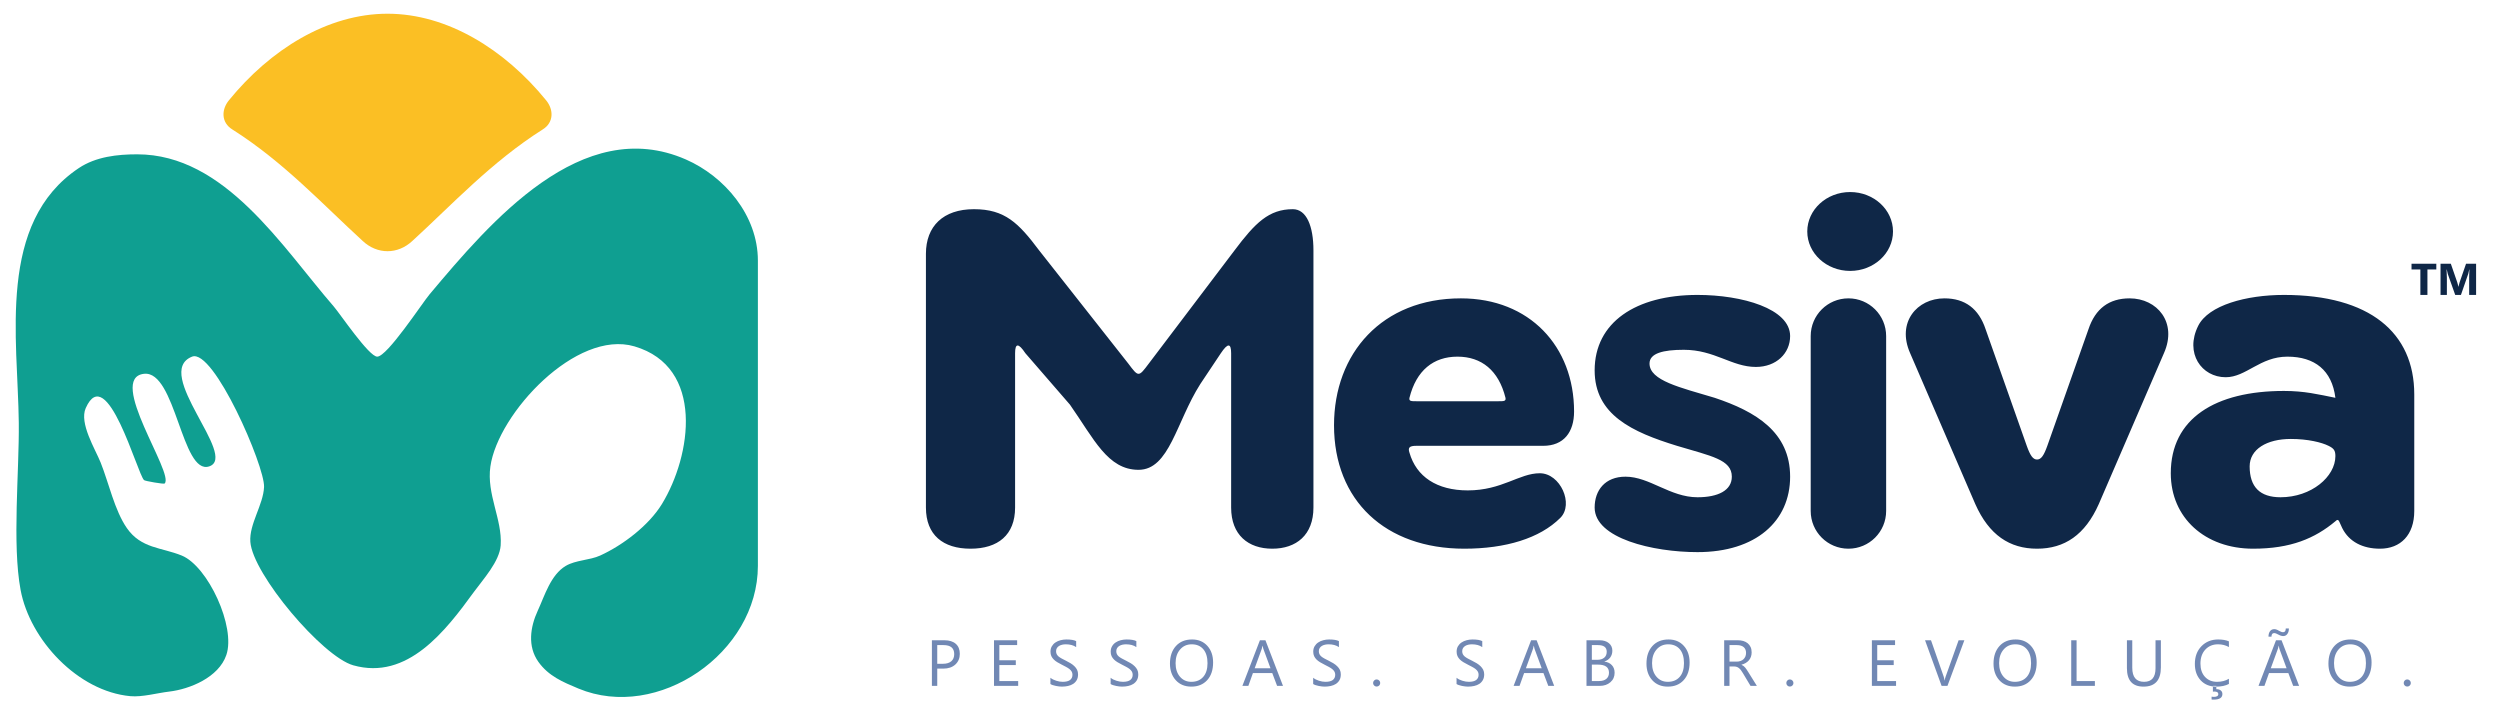
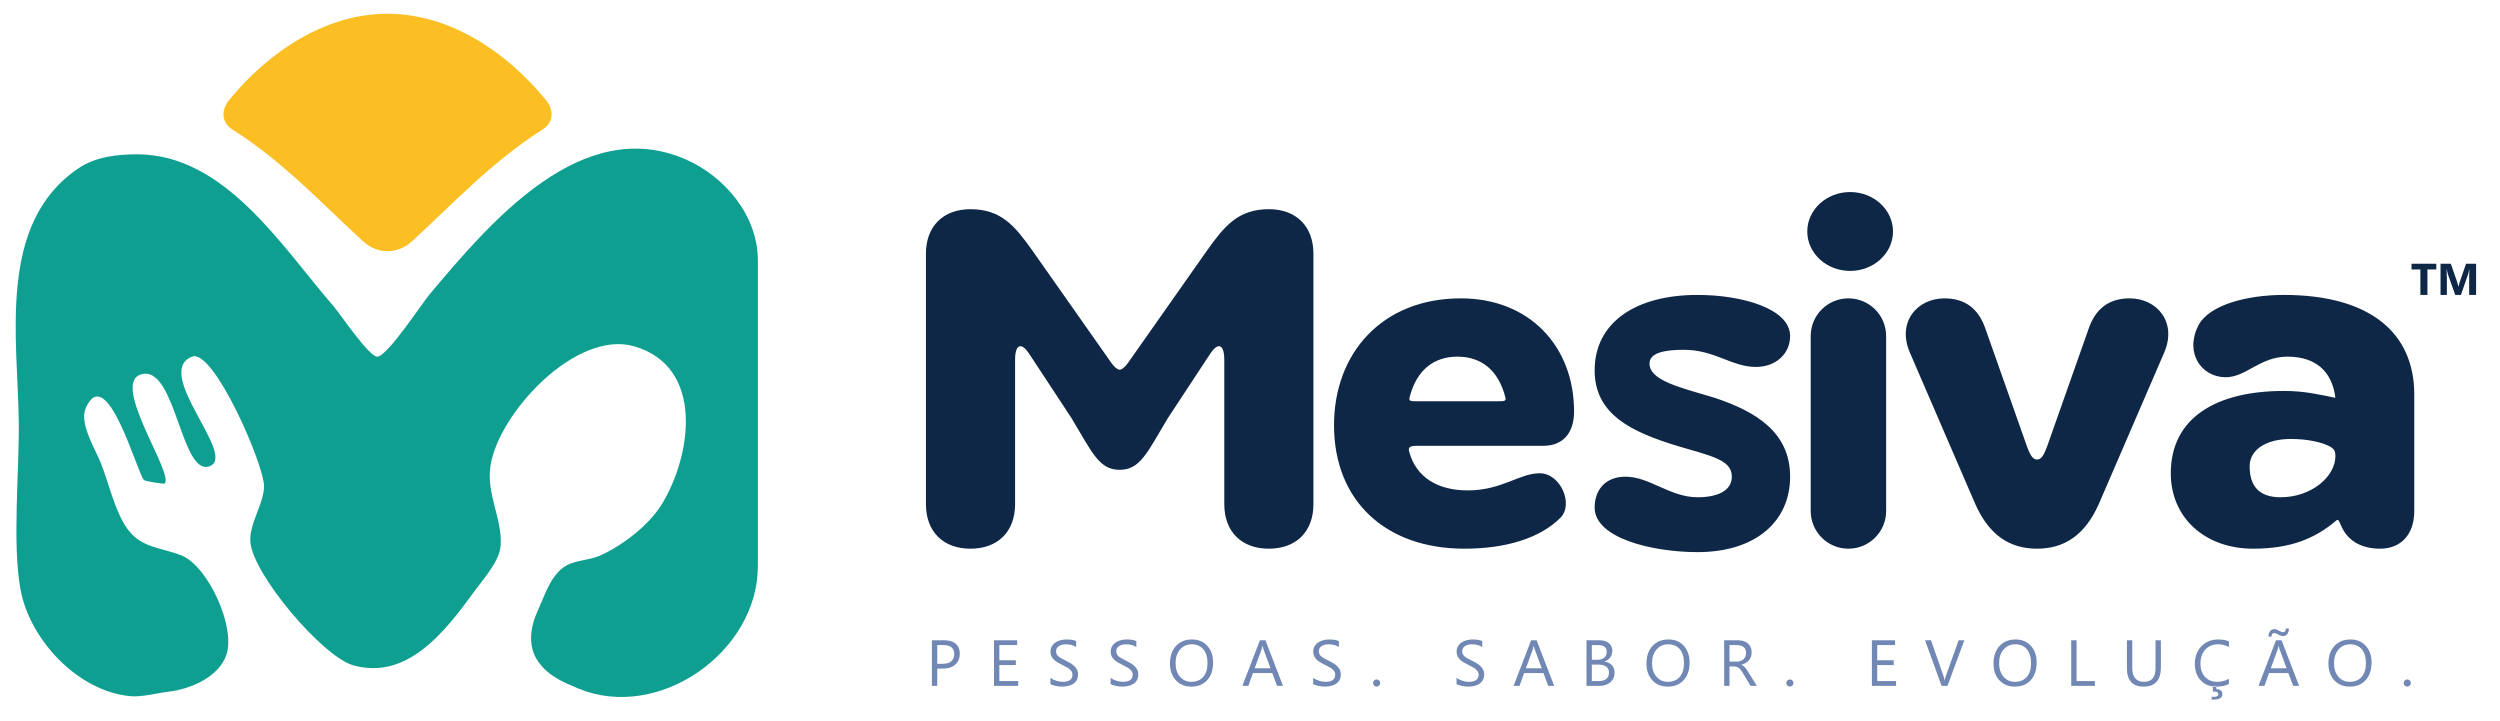
<svg xmlns="http://www.w3.org/2000/svg" viewBox="0 0 729 210" role="img" aria-label="Mesiva — Pessoas. Sabor. Evolução.">
  <path id="yellow" d="M 113 4 C 95.5 4 78.75 14.5 66.75 29.25 C 64.5 32 64.5 35.75 67.75 37.75 C 82.75 47.25 94.25 59.75 105.75 70.25 C 110 74.25 116 74.25 120.25 70.25 C 131.75 59.75 143.25 47.25 158.25 37.75 C 161.5 35.75 161.5 32 159.25 29.25 C 147.25 14.5 130.5 4 113 4 Z" fill="#FBBF24" fill-rule="evenodd" />
  <path id="darkteal" d="M 221 76 C 221 62.75 211.23 51.41 200 46.5 C 169.69 33.24 143.01 64.7 125.27 85.82 C 123.08 88.42 112.93 103.98 110 104 C 107.59 104.01 99.15 91.48 97.33 89.38 C 82.22 71.95 65.6 45 40 45 C 34.25 45 28 45.67 23 49 C -0.95 64.97 5.21 98.65 5.48 123.29 C 5.63 137.48 3.52 158.65 6 172 C 8.71 186.61 22.75 201.6 38 203 C 41.51 203.32 45.82 202.08 49.33 201.67 C 55.32 200.96 63.75 197.56 66 191 C 68.81 182.82 60.65 165.13 53 162 C 47.09 159.59 41.16 159.98 37 154 C 33.42 148.86 31.7 140.75 29.36 134.91 C 27.78 130.95 23.04 123.4 25 119 C 31.15 105.16 40.04 138.15 42 140 C 42.31 140.29 47.77 141.22 48 141 C 50.99 138.18 31.02 110.22 42 109 C 51.27 107.97 52.99 138.67 61 136 C 69.6 133.13 44.37 108.65 56 104 C 62.28 101.49 77.25 135.96 77 142 C 76.78 147.21 72.63 152.82 73 158 C 73.67 167.4 94.01 191.46 103 194 C 118.82 198.47 129.91 184 138.2 172.6 C 140.82 169 145.69 163.71 146 159 C 146.5 151.47 141.83 144.11 143 136 C 145.23 120.52 168.04 96.02 185 101 C 205.51 107.02 201.67 132.84 193 147 C 189.17 153.25 181.59 159 175 162 C 171.94 163.39 167.89 163.3 165 165 C 160.57 167.61 158.82 173.73 156.8 178.1 C 154.63 182.8 153.76 188.46 157 193 C 159.97 197.16 164.15 198.89 168.67 200.78 C 191.82 210.42 221 190.39 221 165 L 221 76 Z" fill="#0F9F91" fill-rule="evenodd" />
-   <path id="navy" d="M 284 61 C 293 61 297 65 303 73 L 329 106 C 330.5 108 331.25 109 332 109 C 332.75 109 333.5 108 335 106 L 360 73 C 366 65 370 61 377 61 C 381 61 383 66 383 73 L 383 148 C 383 156 378 160 371 160 C 364 160 359 156 359 148 L 359 103 C 359 100 358 100 356 103 L 350 112 C 343 123 341 137 332 137 C 323 137 319 128 312 118 L 299 103 C 297 100 296 100 296 103 L 296 148 C 296 156 291 160 283 160 C 275 160 270 156 270 148 L 270 74 C 270 66 275 61 284 61 Z M 426 87 C 403 87 389 103 389 124 C 389 146 404 160 427 160 C 439 160 449 157 455 151 C 459 147 455 138 449 138 C 443 138 438 143 428 143 C 419 143 413 139 411 132 C 410.5 130.5 411 130 413 130 L 450 130 C 456 130 459 126 459 120 C 459 101 446 87 426 87 Z M 411 116 C 413 108 418 104 425 104 C 432 104 437 108 439 116 C 439.2 117 438.5 117 437 117 L 413 117 C 411.5 117 410.8 117 411 116 Z M 495 86 C 477 86 465 94 465 108 C 465 121 476 126 489 130 C 499 133 505 134 505 139 C 505 143 501 145 495 145 C 487 145 481 139 474 139 C 468 139 465 143 465 148 C 465 157 482 161 495 161 C 512 161 522 152 522 139 C 522 126 512 120 500 116 C 490 113 481 111 481 106 C 481 103 485 102 491 102 C 500 102 505 107 512 107 C 518 107 522 103 522 98 C 522 90 508 86 495 86 Z M 539 87 C 545.08 87 550 91.92 550 98 L 550 149 C 550 155.08 545.08 160 539 160 C 532.92 160 528 155.08 528 149 L 528 98 C 528 91.92 532.92 87 539 87 Z M 552 67.5 C 552 73.85 546.4 79 539.5 79 C 532.6 79 527 73.85 527 67.5 C 527 61.15 532.6 56 539.5 56 C 546.4 56 552 61.15 552 67.5 Z M 567 87 C 573 87 577 90 579 96 L 591 130 C 592 132.8 592.8 134 594 134 C 595.2 134 596 132.8 597 130 L 609 96 C 611 90 615 87 621 87 C 629 87 635 94 631 103 L 612 147 C 608 156 602 160 594 160 C 586 160 580 156 576 147 L 557 103 C 553 94 559 87 567 87 Z M 666 86 C 655 86 644 89 641 95 C 637 103 642 110 649 110 C 655 110 659 104 667 104 C 675 104 680 108 681 116 C 676 115 672 114 666 114 C 646 114 633 122 633 138 C 633 151 643 160 657 160 C 668 160 675 157 681 152 C 682 151 682 152 683 154 C 685 158 689 160 694 160 C 700 160 704 156 704 149 L 704 115 C 704 97 691 86 666 86 Z M 656 136 C 656 131 661 128 668 128 C 673 128 677 129 679 130 C 680.5 130.75 681 131.3 681 133 C 681 139 674 145 665 145 C 659 145 656 142 656 136 Z M710.43 76.90L710.43 78.57L707.84 78.57L707.84 86L705.78 86L705.78 78.57L703.20 78.57L703.20 76.90L710.43 76.90ZM722.03 76.90L722.03 86L720.01 86L720.01 80.55Q720.01 79.67 720.08 78.60L720.08 78.60L720.03 78.60Q719.87 79.44 719.75 79.81L719.75 79.81L717.61 86L715.94 86L713.77 79.87Q713.68 79.63 713.48 78.60L713.48 78.60L713.42 78.60Q713.51 79.95 713.51 80.97L713.51 80.97L713.51 86L711.66 86L711.66 76.90L714.66 76.90L716.52 82.29Q716.74 82.94 716.84 83.59L716.84 83.59L716.88 83.59Q717.05 82.84 717.24 82.28L717.24 82.28L719.10 76.90L722.03 76.90Z" fill="#0F2747" fill-rule="evenodd" />
+   <path id="navy" d="M 283 61 C 292 61 296 66 301 73 L 323.5 105 C 325 107.3 326 107.8 326.5 107.8 C 327 107.8 328 107.3 329.5 105 L 352 73 C 357 66 361 61 370 61 C 378 61 383 66 383 74 L 383 147 C 383 155 378 160 370 160 C 362 160 357 155 357 147 L 357 105 C 357 100 355 100 353 103 L 340.5 122 C 334.5 132 332.5 137 326.5 137 C 320.5 137 318.5 132 312.5 122 L 300 103 C 298 100 296 100 296 105 L 296 147 C 296 155 291 160 283 160 C 275 160 270 155 270 147 L 270 74 C 270 66 275 61 283 61 Z M 426 87 C 403 87 389 103 389 124 C 389 146 404 160 427 160 C 439 160 449 157 455 151 C 459 147 455 138 449 138 C 443 138 438 143 428 143 C 419 143 413 139 411 132 C 410.5 130.5 411 130 413 130 L 450 130 C 456 130 459 126 459 120 C 459 101 446 87 426 87 Z M 411 116 C 413 108 418 104 425 104 C 432 104 437 108 439 116 C 439.2 117 438.5 117 437 117 L 413 117 C 411.5 117 410.8 117 411 116 Z M 495 86 C 477 86 465 94 465 108 C 465 121 476 126 489 130 C 499 133 505 134 505 139 C 505 143 501 145 495 145 C 487 145 481 139 474 139 C 468 139 465 143 465 148 C 465 157 482 161 495 161 C 512 161 522 152 522 139 C 522 126 512 120 500 116 C 490 113 481 111 481 106 C 481 103 485 102 491 102 C 500 102 505 107 512 107 C 518 107 522 103 522 98 C 522 90 508 86 495 86 Z M 539 87 C 545.08 87 550 91.92 550 98 L 550 149 C 550 155.08 545.08 160 539 160 C 532.92 160 528 155.08 528 149 L 528 98 C 528 91.92 532.92 87 539 87 Z M 552 67.5 C 552 73.85 546.4 79 539.5 79 C 532.6 79 527 73.85 527 67.5 C 527 61.15 532.6 56 539.5 56 C 546.4 56 552 61.15 552 67.5 Z M 567 87 C 573 87 577 90 579 96 L 591 130 C 592 132.8 592.8 134 594 134 C 595.2 134 596 132.8 597 130 L 609 96 C 611 90 615 87 621 87 C 629 87 635 94 631 103 L 612 147 C 608 156 602 160 594 160 C 586 160 580 156 576 147 L 557 103 C 553 94 559 87 567 87 Z M 666 86 C 655 86 644 89 641 95 C 637 103 642 110 649 110 C 655 110 659 104 667 104 C 675 104 680 108 681 116 C 676 115 672 114 666 114 C 646 114 633 122 633 138 C 633 151 643 160 657 160 C 668 160 675 157 681 152 C 682 151 682 152 683 154 C 685 158 689 160 694 160 C 700 160 704 156 704 149 L 704 115 C 704 97 691 86 666 86 Z M 656 136 C 656 131 661 128 668 128 C 673 128 677 129 679 130 C 680.5 130.75 681 131.3 681 133 C 681 139 674 145 665 145 C 659 145 656 142 656 136 Z M710.43 76.90L710.43 78.57L707.84 78.57L707.84 86L705.78 86L705.78 78.57L703.20 78.57L703.20 76.90L710.43 76.90ZM722.03 76.90L722.03 86L720.01 86L720.01 80.55Q720.01 79.67 720.08 78.60L720.08 78.60L720.03 78.60Q719.87 79.44 719.75 79.81L719.75 79.81L717.61 86L715.94 86L713.77 79.87Q713.68 79.63 713.48 78.60L713.48 78.60L713.42 78.60Q713.51 79.95 713.51 80.97L713.51 80.97L713.51 86L711.66 86L711.66 76.90L714.66 76.90L716.52 82.29Q716.74 82.94 716.84 83.59L716.84 83.59L716.88 83.59Q717.05 82.84 717.24 82.28L717.24 82.28L719.10 76.90L722.03 76.90Z" fill="#0F2747" fill-rule="evenodd" />
  <path id="slogan" d="M275.06 194.97L273.30 194.97L273.30 200L271.74 200L271.74 186.70L275.40 186.70Q277.53 186.70 278.71 187.74Q279.88 188.77 279.88 190.67L279.88 190.67Q279.88 192.56 278.58 193.77Q277.27 194.97 275.06 194.97L275.06 194.97ZM275.13 188.11L273.30 188.11L273.30 193.56L274.94 193.56Q276.55 193.56 277.40 192.82Q278.25 192.09 278.25 190.74L278.25 190.74Q278.25 188.11 275.13 188.11L275.13 188.11ZM296.90 198.59L296.90 200L289.85 200L289.85 186.70L296.60 186.70L296.60 188.11L291.41 188.11L291.41 192.53L296.21 192.53L296.21 193.93L291.41 193.93L291.41 198.59L296.90 198.59ZM306.30 199.46L306.30 199.46L306.30 197.63Q306.62 197.90 307.06 198.13Q307.50 198.35 307.99 198.50Q308.47 198.65 308.96 198.74Q309.46 198.82 309.87 198.82L309.87 198.82Q311.31 198.82 312.02 198.29Q312.73 197.75 312.73 196.75L312.73 196.75Q312.73 196.21 312.49 195.82Q312.26 195.42 311.84 195.09Q311.42 194.76 310.85 194.46Q310.28 194.16 309.62 193.82L309.62 193.82Q308.93 193.47 308.32 193.11Q307.72 192.75 307.28 192.31Q306.83 191.87 306.57 191.32Q306.32 190.77 306.32 190.03L306.32 190.03Q306.32 189.12 306.72 188.45Q307.12 187.77 307.77 187.34Q308.42 186.90 309.25 186.69Q310.08 186.47 310.94 186.47L310.94 186.47Q312.91 186.47 313.81 186.95L313.81 186.95L313.81 188.70Q312.63 187.88 310.78 187.88L310.78 187.88Q310.27 187.88 309.76 187.99Q309.25 188.10 308.85 188.34Q308.45 188.58 308.20 188.96Q307.95 189.34 307.95 189.89L307.95 189.89Q307.95 190.40 308.14 190.77Q308.33 191.14 308.70 191.45Q309.08 191.75 309.61 192.04Q310.14 192.33 310.84 192.67L310.84 192.67Q311.55 193.02 312.19 193.41Q312.83 193.80 313.31 194.28Q313.80 194.75 314.08 195.32Q314.36 195.90 314.36 196.64L314.36 196.64Q314.36 197.63 313.98 198.31Q313.59 198.99 312.94 199.42Q312.29 199.84 311.43 200.03Q310.58 200.22 309.63 200.22L309.63 200.22Q309.32 200.22 308.85 200.17Q308.39 200.12 307.91 200.02Q307.42 199.93 306.99 199.78Q306.56 199.64 306.30 199.46ZM323.86 199.46L323.86 199.46L323.86 197.63Q324.17 197.90 324.61 198.13Q325.05 198.35 325.54 198.50Q326.03 198.65 326.52 198.74Q327.01 198.82 327.43 198.82L327.43 198.82Q328.87 198.82 329.58 198.29Q330.29 197.75 330.29 196.75L330.29 196.75Q330.29 196.21 330.05 195.82Q329.81 195.42 329.40 195.09Q328.98 194.76 328.41 194.46Q327.84 194.16 327.18 193.82L327.18 193.82Q326.48 193.47 325.88 193.11Q325.28 192.75 324.83 192.31Q324.39 191.87 324.13 191.32Q323.88 190.77 323.88 190.03L323.88 190.03Q323.88 189.12 324.28 188.45Q324.67 187.77 325.32 187.34Q325.97 186.90 326.80 186.69Q327.63 186.47 328.50 186.47L328.50 186.47Q330.46 186.47 331.36 186.95L331.36 186.95L331.36 188.70Q330.19 187.88 328.34 187.88L328.34 187.88Q327.83 187.88 327.32 187.99Q326.81 188.10 326.41 188.34Q326.01 188.58 325.76 188.96Q325.51 189.34 325.51 189.89L325.51 189.89Q325.51 190.40 325.70 190.77Q325.89 191.14 326.26 191.45Q326.63 191.75 327.17 192.04Q327.70 192.33 328.39 192.67L328.39 192.67Q329.11 193.02 329.75 193.41Q330.39 193.80 330.87 194.28Q331.35 194.75 331.64 195.32Q331.92 195.90 331.92 196.64L331.92 196.64Q331.92 197.63 331.54 198.31Q331.15 198.99 330.50 199.42Q329.84 199.84 328.99 200.03Q328.13 200.22 327.19 200.22L327.19 200.22Q326.87 200.22 326.41 200.17Q325.95 200.12 325.46 200.02Q324.98 199.93 324.55 199.78Q324.12 199.64 323.86 199.46ZM347.40 200.22L347.40 200.22Q344.57 200.22 342.87 198.36Q341.16 196.49 341.16 193.51L341.16 193.51Q341.16 190.30 342.90 188.38Q344.63 186.47 347.62 186.47L347.62 186.47Q350.38 186.47 352.06 188.33Q353.74 190.18 353.74 193.18L353.74 193.18Q353.74 196.44 352.02 198.33Q350.29 200.22 347.40 200.22ZM347.51 187.88L347.51 187.88Q345.41 187.88 344.11 189.40Q342.80 190.91 342.80 193.37L342.80 193.37Q342.80 195.83 344.07 197.32Q345.35 198.82 347.40 198.82L347.40 198.82Q349.59 198.82 350.85 197.39Q352.11 195.96 352.11 193.39L352.11 193.39Q352.11 190.76 350.89 189.32Q349.66 187.88 347.51 187.88ZM369.00 186.70L374.12 200L372.40 200L370.99 196.27L365.35 196.27L364.02 200L362.28 200L367.39 186.70L369.00 186.70ZM365.86 194.87L370.48 194.87L368.39 189.20Q368.29 188.92 368.18 188.31L368.18 188.31L368.15 188.31Q368.05 188.88 367.93 189.20L367.93 189.20L365.86 194.87ZM382.92 199.46L382.92 199.46L382.92 197.63Q383.24 197.90 383.68 198.13Q384.12 198.35 384.60 198.50Q385.09 198.65 385.58 198.74Q386.07 198.82 386.49 198.82L386.49 198.82Q387.93 198.82 388.64 198.29Q389.35 197.75 389.35 196.75L389.35 196.75Q389.35 196.21 389.11 195.82Q388.88 195.42 388.46 195.09Q388.04 194.76 387.47 194.46Q386.90 194.16 386.24 193.82L386.24 193.82Q385.55 193.47 384.94 193.11Q384.34 192.75 383.89 192.31Q383.45 191.87 383.19 191.32Q382.94 190.77 382.94 190.03L382.94 190.03Q382.94 189.12 383.34 188.45Q383.74 187.77 384.39 187.34Q385.04 186.90 385.87 186.69Q386.70 186.47 387.56 186.47L387.56 186.47Q389.53 186.47 390.43 186.95L390.43 186.95L390.43 188.70Q389.25 187.88 387.40 187.88L387.40 187.88Q386.89 187.88 386.38 187.99Q385.87 188.10 385.47 188.34Q385.07 188.58 384.82 188.96Q384.57 189.34 384.57 189.89L384.57 189.89Q384.57 190.40 384.76 190.77Q384.95 191.14 385.32 191.45Q385.69 191.75 386.23 192.04Q386.76 192.33 387.46 192.67L387.46 192.67Q388.17 193.02 388.81 193.41Q389.45 193.80 389.93 194.28Q390.42 194.75 390.70 195.32Q390.98 195.90 390.98 196.64L390.98 196.64Q390.98 197.63 390.60 198.31Q390.21 198.99 389.56 199.42Q388.90 199.84 388.05 200.03Q387.20 200.22 386.25 200.22L386.25 200.22Q385.94 200.22 385.47 200.17Q385.01 200.12 384.53 200.02Q384.04 199.93 383.61 199.78Q383.18 199.64 382.92 199.46ZM401.42 200.20L401.42 200.20Q401.00 200.20 400.70 199.90Q400.39 199.59 400.39 199.17L400.39 199.17Q400.39 198.74 400.70 198.43Q401.00 198.12 401.42 198.12L401.42 198.12Q401.86 198.12 402.17 198.43Q402.47 198.74 402.47 199.17L402.47 199.17Q402.47 199.59 402.17 199.90Q401.86 200.20 401.42 200.20ZM424.73 199.46L424.73 199.46L424.73 197.63Q425.04 197.90 425.48 198.13Q425.92 198.35 426.41 198.50Q426.90 198.65 427.39 198.74Q427.88 198.82 428.30 198.82L428.30 198.82Q429.74 198.82 430.45 198.29Q431.16 197.75 431.16 196.75L431.16 196.75Q431.16 196.21 430.92 195.82Q430.68 195.42 430.27 195.09Q429.85 194.76 429.28 194.46Q428.71 194.16 428.05 193.82L428.05 193.82Q427.35 193.47 426.75 193.11Q426.15 192.75 425.70 192.31Q425.26 191.87 425.00 191.32Q424.75 190.77 424.75 190.03L424.75 190.03Q424.75 189.12 425.14 188.45Q425.54 187.77 426.19 187.34Q426.84 186.90 427.67 186.69Q428.50 186.47 429.37 186.47L429.37 186.47Q431.33 186.47 432.23 186.95L432.23 186.95L432.23 188.70Q431.05 187.88 429.21 187.88L429.21 187.88Q428.70 187.88 428.19 187.99Q427.68 188.10 427.28 188.34Q426.88 188.58 426.63 188.96Q426.38 189.34 426.38 189.89L426.38 189.89Q426.38 190.40 426.57 190.77Q426.76 191.14 427.13 191.45Q427.50 191.75 428.03 192.04Q428.57 192.33 429.26 192.67L429.26 192.67Q429.98 193.02 430.62 193.41Q431.26 193.80 431.74 194.28Q432.22 194.75 432.51 195.32Q432.79 195.90 432.79 196.64L432.79 196.64Q432.79 197.63 432.40 198.31Q432.02 198.99 431.37 199.42Q430.71 199.84 429.86 200.03Q429.00 200.22 428.06 200.22L428.06 200.22Q427.74 200.22 427.28 200.17Q426.81 200.12 426.33 200.02Q425.85 199.93 425.42 199.78Q424.99 199.64 424.73 199.46ZM448.08 186.70L453.20 200L451.48 200L450.07 196.27L444.43 196.27L443.10 200L441.37 200L446.47 186.70L448.08 186.70ZM444.95 194.87L449.56 194.87L447.47 189.20Q447.37 188.92 447.27 188.31L447.27 188.31L447.23 188.31Q447.14 188.88 447.02 189.20L447.02 189.20L444.95 194.87ZM466.50 200L462.62 200L462.62 186.70L466.41 186.70Q468.14 186.70 469.15 187.54Q470.16 188.38 470.16 189.74L470.16 189.74Q470.16 190.87 469.55 191.71Q468.93 192.54 467.86 192.89L467.86 192.89L467.86 192.93Q469.20 193.09 470.01 193.95Q470.82 194.80 470.82 196.18L470.82 196.18Q470.82 197.88 469.59 198.94Q468.37 200 466.50 200L466.50 200ZM465.97 188.11L464.18 188.11L464.18 192.40L465.78 192.40Q467.06 192.40 467.79 191.78Q468.52 191.17 468.52 190.05L468.52 190.05Q468.52 188.11 465.97 188.11L465.97 188.11ZM465.97 193.80L464.18 193.80L464.18 198.59L466.30 198.59Q467.67 198.59 468.43 197.94Q469.18 197.29 469.18 196.16L469.18 196.16Q469.18 193.80 465.97 193.80L465.97 193.80ZM486.34 200.22L486.34 200.22Q483.51 200.22 481.81 198.36Q480.11 196.49 480.11 193.51L480.11 193.51Q480.11 190.30 481.84 188.38Q483.58 186.47 486.56 186.47L486.56 186.47Q489.32 186.47 491.00 188.33Q492.69 190.18 492.69 193.18L492.69 193.18Q492.69 196.44 490.96 198.33Q489.24 200.22 486.34 200.22ZM486.45 187.88L486.45 187.88Q484.36 187.88 483.05 189.40Q481.74 190.91 481.74 193.37L481.74 193.37Q481.74 195.83 483.02 197.32Q484.29 198.82 486.34 198.82L486.34 198.82Q488.53 198.82 489.79 197.39Q491.05 195.96 491.05 193.39L491.05 193.39Q491.05 190.76 489.83 189.32Q488.60 187.88 486.45 187.88ZM509.81 196.00L512.30 200L510.45 200L508.22 196.27Q507.92 195.75 507.63 195.38Q507.34 195.02 507.04 194.79Q506.74 194.55 506.39 194.45Q506.04 194.34 505.61 194.34L505.61 194.34L504.32 194.34L504.32 200L502.77 200L502.77 186.70L506.74 186.70Q507.61 186.70 508.35 186.91Q509.08 187.13 509.63 187.58Q510.17 188.02 510.48 188.69Q510.78 189.35 510.78 190.24L510.78 190.24Q510.78 190.94 510.57 191.52Q510.36 192.10 509.98 192.55Q509.59 193.00 509.05 193.32Q508.51 193.65 507.83 193.82L507.83 193.82L507.83 193.86Q508.17 194.01 508.41 194.20Q508.66 194.39 508.88 194.65Q509.10 194.91 509.32 195.24Q509.54 195.57 509.81 196.00L509.81 196.00ZM506.46 188.11L504.32 188.11L504.32 192.93L506.44 192.93Q507.02 192.93 507.52 192.75Q508.02 192.58 508.38 192.25Q508.74 191.92 508.95 191.44Q509.15 190.96 509.15 190.37L509.15 190.37Q509.15 189.30 508.46 188.70Q507.77 188.11 506.46 188.11L506.46 188.11ZM521.92 200.20L521.92 200.20Q521.49 200.20 521.19 199.90Q520.89 199.59 520.89 199.17L520.89 199.17Q520.89 198.74 521.19 198.43Q521.49 198.12 521.92 198.12L521.92 198.12Q522.35 198.12 522.66 198.43Q522.97 198.74 522.97 199.17L522.97 199.17Q522.97 199.59 522.66 199.90Q522.35 200.20 521.92 200.20ZM552.89 198.59L552.89 200L545.84 200L545.84 186.70L552.60 186.70L552.60 188.11L547.40 188.11L547.40 192.53L552.21 192.53L552.21 193.93L547.40 193.93L547.40 198.59L552.89 198.59ZM571.13 186.70L572.81 186.70L567.88 200L566.17 200L561.34 186.70L563.08 186.70L566.76 197.24Q566.94 197.75 567.03 198.42L567.03 198.42L567.07 198.42Q567.14 197.87 567.37 197.23L567.37 197.23L571.13 186.70ZM587.54 200.22L587.54 200.22Q584.72 200.22 583.01 198.36Q581.31 196.49 581.31 193.51L581.31 193.51Q581.31 190.30 583.05 188.38Q584.78 186.47 587.77 186.47L587.77 186.47Q590.52 186.47 592.21 188.33Q593.89 190.18 593.89 193.18L593.89 193.18Q593.89 196.44 592.16 198.33Q590.44 200.22 587.54 200.22ZM587.66 187.88L587.66 187.88Q585.56 187.88 584.25 189.40Q582.94 190.91 582.94 193.37L582.94 193.37Q582.94 195.83 584.22 197.32Q585.49 198.82 587.54 198.82L587.54 198.82Q589.73 198.82 591.00 197.39Q592.26 195.96 592.26 193.39L592.26 193.39Q592.26 190.76 591.03 189.32Q589.81 187.88 587.66 187.88ZM610.87 198.59L610.87 200L603.97 200L603.97 186.70L605.53 186.70L605.53 198.59L610.87 198.59ZM630.11 186.70L630.11 194.62Q630.11 200.22 625.05 200.22L625.05 200.22Q620.21 200.22 620.21 194.83L620.21 194.83L620.21 186.70L621.77 186.70L621.77 194.73Q621.77 198.82 625.22 198.82L625.22 198.82Q628.55 198.82 628.55 194.87L628.55 194.87L628.55 186.70L630.11 186.70ZM649.95 197.93L649.95 199.44Q648.47 200.22 646.27 200.22L646.27 200.22Q643.43 200.22 641.73 198.40Q640.02 196.57 640.02 193.60L640.02 193.60Q640.02 190.41 641.94 188.44Q643.86 186.47 646.81 186.47L646.81 186.47Q648.70 186.47 649.95 187.02L649.95 187.02L649.95 188.68Q648.52 187.88 646.79 187.88L646.79 187.88Q644.50 187.88 643.08 189.41Q641.65 190.95 641.65 193.51L641.65 193.51Q641.65 195.94 642.98 197.38Q644.32 198.82 646.48 198.82L646.48 198.82Q648.48 198.82 649.95 197.93L649.95 197.93ZM648.05 202.38L648.05 202.38Q648.05 204.01 645.50 204.01L645.50 204.01Q645.15 204.01 644.90 203.99L644.90 203.99L644.90 203.15Q645.30 203.21 645.55 203.21L645.55 203.21Q646.86 203.21 646.86 202.38L646.86 202.38Q646.86 201.65 645.66 201.65L645.66 201.65Q645.57 201.65 645.28 201.69L645.28 201.69L645.28 200L646.28 200L646.28 200.96Q647.10 200.96 647.58 201.34Q648.05 201.71 648.05 202.38ZM665.30 186.70L670.42 200L668.69 200L667.28 196.27L661.64 196.27L660.31 200L658.58 200L663.68 186.70L665.30 186.70ZM662.16 194.87L666.77 194.87L664.68 189.20Q664.58 188.92 664.48 188.31L664.48 188.31L664.44 188.31Q664.35 188.88 664.23 189.20L664.23 189.20L662.16 194.87ZM666.53 183.27L667.44 183.27Q667.44 184.25 666.99 184.86Q666.55 185.48 665.79 185.48L665.79 185.48Q665.13 185.48 664.28 185.00L664.28 185.00Q663.57 184.60 663.18 184.60L663.18 184.60Q662.36 184.60 662.36 185.65L662.36 185.65L661.49 185.65Q661.49 184.66 661.94 184.06Q662.38 183.46 663.18 183.46L663.18 183.46Q663.78 183.46 664.56 183.94L664.56 183.94Q665.25 184.35 665.75 184.35L665.75 184.35Q666.53 184.35 666.53 183.27L666.53 183.27ZM685.20 200.22L685.20 200.22Q682.37 200.22 680.67 198.36Q678.97 196.49 678.97 193.51L678.97 193.51Q678.97 190.30 680.70 188.38Q682.44 186.47 685.42 186.47L685.42 186.47Q688.18 186.47 689.86 188.33Q691.55 190.18 691.55 193.18L691.55 193.18Q691.55 196.44 689.82 198.33Q688.09 200.22 685.20 200.22ZM685.31 187.88L685.31 187.88Q683.21 187.88 681.91 189.40Q680.60 190.91 680.60 193.37L680.60 193.37Q680.60 195.83 681.87 197.32Q683.15 198.82 685.20 198.82L685.20 198.82Q687.39 198.82 688.65 197.39Q689.91 195.96 689.91 193.39L689.91 193.39Q689.91 190.76 688.69 189.32Q687.46 187.88 685.31 187.88ZM701.95 200.20L701.95 200.20Q701.52 200.20 701.22 199.90Q700.92 199.59 700.92 199.17L700.92 199.17Q700.92 198.74 701.22 198.43Q701.52 198.12 701.95 198.12L701.95 198.12Q702.39 198.12 702.69 198.43Q703.00 198.74 703.00 199.17L703.00 199.17Q703.00 199.59 702.69 199.90Q702.39 200.20 701.95 200.20Z" fill="#7188B4" fill-rule="evenodd" />
</svg>
